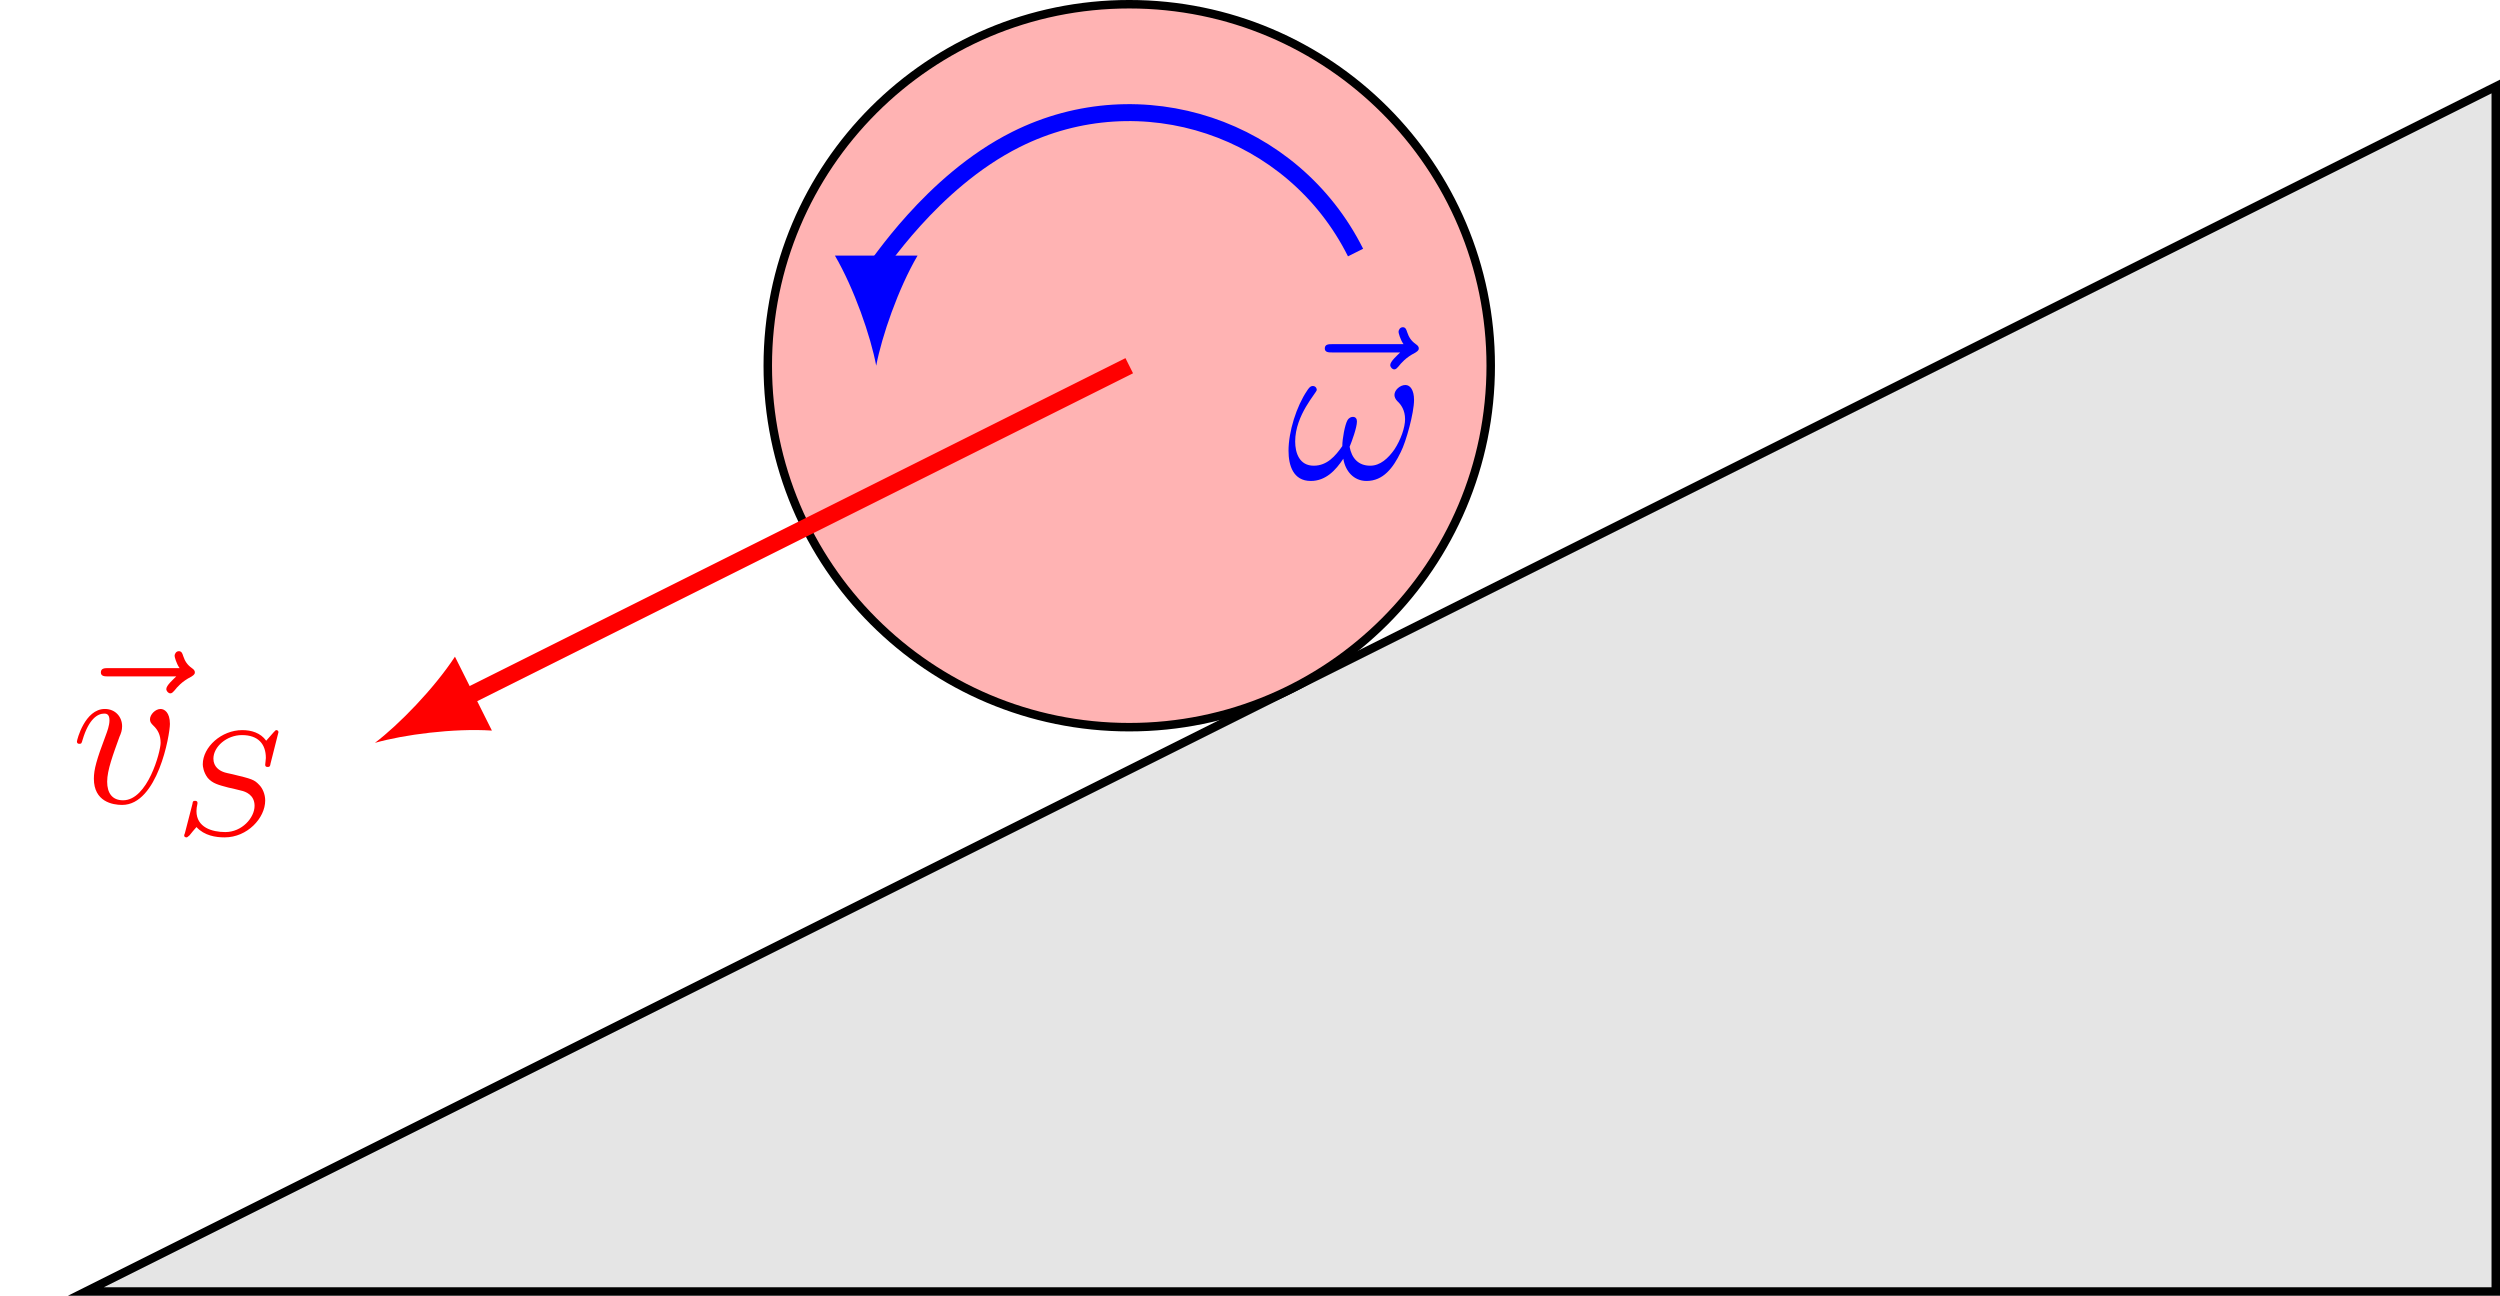
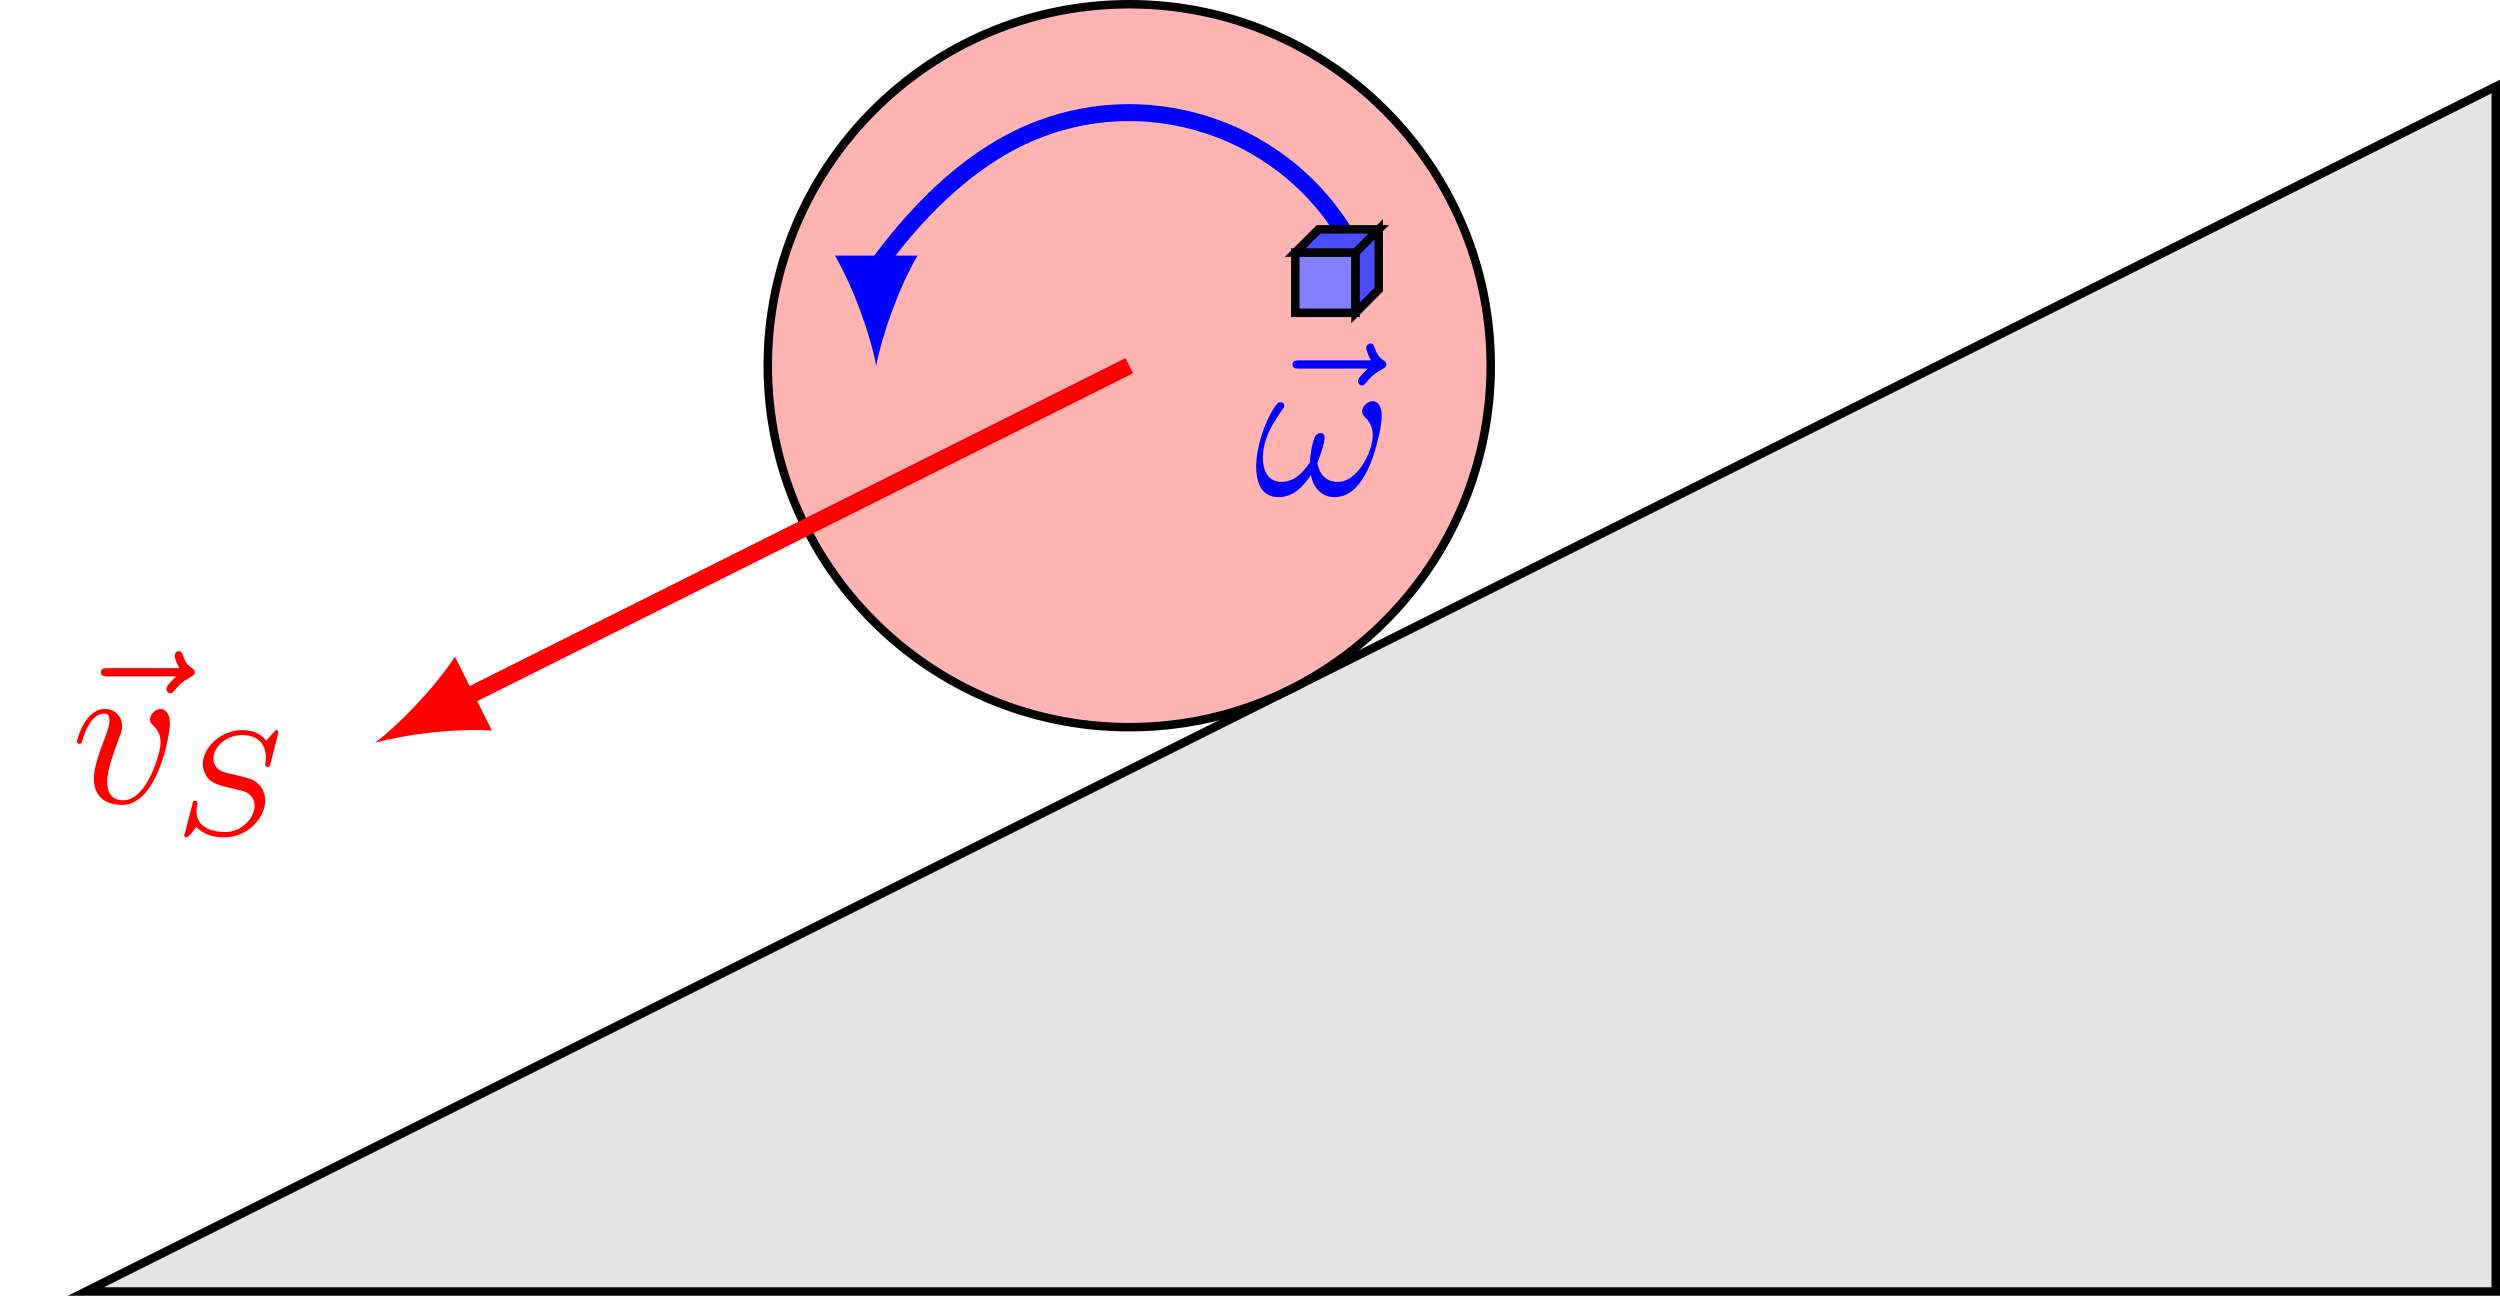
<svg xmlns="http://www.w3.org/2000/svg" xmlns:xlink="http://www.w3.org/1999/xlink" width="117.629pt" height="60.963pt" viewBox="0 0 117.629 60.963" version="1.1">
  <defs>
    <g>
      <symbol overflow="visible" id="glyph0-0">
        <path style="stroke:none;" d="" />
      </symbol>
      <symbol overflow="visible" id="glyph0-1">
        <path style="stroke:none;" d="M 5.359 -5.938 C 5.219 -5.797 4.891 -5.516 4.891 -5.344 C 4.891 -5.25 4.984 -5.141 5.078 -5.141 C 5.172 -5.141 5.219 -5.219 5.281 -5.281 C 5.391 -5.422 5.625 -5.703 6.062 -5.922 C 6.125 -5.969 6.234 -6.016 6.234 -6.125 C 6.234 -6.234 6.156 -6.281 6.094 -6.328 C 5.875 -6.484 5.766 -6.656 5.688 -6.891 C 5.656 -6.984 5.625 -7.125 5.484 -7.125 C 5.344 -7.125 5.281 -6.984 5.281 -6.906 C 5.281 -6.859 5.359 -6.547 5.516 -6.328 L 2.156 -6.328 C 2 -6.328 1.812 -6.328 1.812 -6.125 C 1.812 -5.938 2 -5.938 2.156 -5.938 Z M 5.359 -5.938 " />
      </symbol>
      <symbol overflow="visible" id="glyph0-2">
        <path style="stroke:none;" d="M 4.672 -3.703 C 4.672 -4.25 4.406 -4.406 4.234 -4.406 C 3.984 -4.406 3.734 -4.141 3.734 -3.922 C 3.734 -3.797 3.781 -3.734 3.891 -3.625 C 4.109 -3.422 4.234 -3.172 4.234 -2.812 C 4.234 -2.391 3.625 -0.109 2.469 -0.109 C 1.953 -0.109 1.719 -0.453 1.719 -0.984 C 1.719 -1.531 2 -2.266 2.297 -3.094 C 2.375 -3.266 2.422 -3.406 2.422 -3.594 C 2.422 -4.031 2.109 -4.406 1.609 -4.406 C 0.672 -4.406 0.297 -2.953 0.297 -2.875 C 0.297 -2.766 0.391 -2.766 0.406 -2.766 C 0.516 -2.766 0.516 -2.797 0.562 -2.953 C 0.859 -3.953 1.281 -4.188 1.578 -4.188 C 1.656 -4.188 1.828 -4.188 1.828 -3.875 C 1.828 -3.625 1.719 -3.344 1.656 -3.172 C 1.219 -2.016 1.094 -1.562 1.094 -1.125 C 1.094 -0.047 1.969 0.109 2.422 0.109 C 4.094 0.109 4.672 -3.188 4.672 -3.703 Z M 4.672 -3.703 " />
      </symbol>
      <symbol overflow="visible" id="glyph0-3">
        <path style="stroke:none;" d="M 6.031 -3.703 C 6.031 -4.156 5.859 -4.406 5.625 -4.406 C 5.375 -4.406 5.109 -4.172 5.109 -3.938 C 5.109 -3.844 5.156 -3.734 5.25 -3.641 C 5.422 -3.484 5.609 -3.219 5.609 -2.797 C 5.609 -2.406 5.406 -1.828 5.109 -1.375 C 4.812 -0.953 4.438 -0.609 3.969 -0.609 C 3.406 -0.609 3.094 -0.969 3 -1.5 C 3.109 -1.766 3.344 -2.406 3.344 -2.688 C 3.344 -2.797 3.297 -2.906 3.156 -2.906 C 3.078 -2.906 2.969 -2.875 2.891 -2.734 C 2.781 -2.531 2.656 -1.891 2.656 -1.531 C 2.328 -1.062 1.938 -0.609 1.312 -0.609 C 0.641 -0.609 0.438 -1.203 0.438 -1.75 C 0.438 -3 1.453 -4.047 1.453 -4.172 C 1.453 -4.281 1.375 -4.359 1.266 -4.359 C 1.141 -4.359 1.062 -4.234 1 -4.141 C 0.5 -3.406 0.125 -2.219 0.125 -1.312 C 0.125 -0.625 0.344 0.109 1.172 0.109 C 1.875 0.109 2.344 -0.391 2.703 -0.938 C 2.797 -0.359 3.188 0.109 3.797 0.109 C 4.578 0.109 5.047 -0.5 5.406 -1.25 C 5.656 -1.734 6.031 -3.094 6.031 -3.703 Z M 6.031 -3.703 " />
      </symbol>
      <symbol overflow="visible" id="glyph1-0">
        <path style="stroke:none;" d="" />
      </symbol>
      <symbol overflow="visible" id="glyph1-1">
        <path style="stroke:none;" d="M 4.953 -4.812 C 4.953 -4.844 4.922 -4.906 4.859 -4.906 C 4.812 -4.906 4.812 -4.891 4.719 -4.797 L 4.375 -4.406 C 4.109 -4.781 3.672 -4.906 3.25 -4.906 C 2.266 -4.906 1.391 -4.109 1.391 -3.297 C 1.391 -3.203 1.422 -2.922 1.625 -2.656 C 1.859 -2.391 2.125 -2.328 2.594 -2.203 C 2.734 -2.172 3.078 -2.094 3.188 -2.062 C 3.406 -2.016 3.828 -1.859 3.828 -1.344 C 3.828 -0.781 3.234 -0.109 2.453 -0.109 C 1.828 -0.109 1.094 -0.328 1.094 -1.094 C 1.094 -1.172 1.109 -1.328 1.141 -1.453 C 1.141 -1.484 1.141 -1.484 1.141 -1.484 C 1.141 -1.578 1.062 -1.578 1.031 -1.578 C 0.938 -1.578 0.922 -1.562 0.906 -1.438 L 0.547 -0.047 C 0.531 -0.016 0.516 0.016 0.516 0.062 C 0.516 0.094 0.547 0.141 0.625 0.141 C 0.656 0.141 0.672 0.125 0.766 0.047 C 0.844 -0.047 1.016 -0.266 1.094 -0.344 C 1.469 0.062 2 0.141 2.422 0.141 C 3.484 0.141 4.328 -0.766 4.328 -1.594 C 4.328 -1.891 4.203 -2.172 4.047 -2.328 C 3.812 -2.578 3.703 -2.609 2.797 -2.828 C 2.656 -2.859 2.422 -2.906 2.359 -2.938 C 2.188 -3 1.891 -3.172 1.891 -3.562 C 1.891 -4.125 2.516 -4.672 3.234 -4.672 C 4 -4.672 4.359 -4.25 4.359 -3.594 C 4.359 -3.5 4.328 -3.344 4.328 -3.281 C 4.328 -3.172 4.406 -3.172 4.453 -3.172 C 4.547 -3.172 4.562 -3.219 4.578 -3.328 Z M 4.953 -4.812 " />
      </symbol>
    </g>
    <clipPath id="clip1">
      <path d="M 4 4 L 117.629 4 L 117.629 60.965 L 4 60.965 Z M 4 4 " />
    </clipPath>
    <clipPath id="clip2">
      <path d="M 0 0 L 117.629 0 L 117.629 60.965 L 0 60.965 Z M 0 0 " />
    </clipPath>
  </defs>
  <g id="surface1">
    <g clip-path="url(#clip1)" clip-rule="nonzero">
      <path style=" stroke:none;fill-rule:nonzero;fill:rgb(89.999%,89.999%,89.999%);fill-opacity:1;" d="M 4.043 60.766 L 117.43 60.766 L 117.43 4.07 Z M 4.043 60.766 " />
    </g>
    <g clip-path="url(#clip2)" clip-rule="nonzero">
      <path style="fill:none;stroke-width:0.399;stroke-linecap:butt;stroke-linejoin:miter;stroke:rgb(0%,0%,0%);stroke-opacity:1;stroke-miterlimit:10;" d="M -0.001 -0.002 L 113.386 -0.002 L 113.386 56.694 Z M -0.001 -0.002 " transform="matrix(1,0,0,-1,4.044,60.764)" />
    </g>
    <path style="fill-rule:nonzero;fill:rgb(100%,70%,70%);fill-opacity:1;stroke-width:0.399;stroke-linecap:butt;stroke-linejoin:miter;stroke:rgb(0%,0%,0%);stroke-opacity:1;stroke-miterlimit:10;" d="M 66.097 43.557 C 66.097 52.952 58.483 60.565 49.089 60.565 C 39.694 60.565 32.081 52.952 32.081 43.557 C 32.081 34.162 39.694 26.549 49.089 26.549 C 58.483 26.549 66.097 34.162 66.097 43.557 Z M 66.097 43.557 " transform="matrix(1,0,0,-1,4.044,60.764)" />
    <path style="fill:none;stroke-width:0.797;stroke-linecap:butt;stroke-linejoin:miter;stroke:rgb(100%,0%,0%);stroke-opacity:1;stroke-miterlimit:10;" d="M 49.089 43.557 L 17.768 27.897 " transform="matrix(1,0,0,-1,4.044,60.764)" />
    <path style=" stroke:none;fill-rule:nonzero;fill:rgb(100%,0%,0%);fill-opacity:1;" d="M 17.641 34.953 C 18.992 34.566 21.348 34.258 23.145 34.375 L 21.406 30.898 C 20.422 32.402 18.762 34.102 17.641 34.953 " />
    <g style="fill:rgb(100%,0%,0%);fill-opacity:1;">
      <use xlink:href="#glyph0-1" x="2.934" y="37.764" />
    </g>
    <g style="fill:rgb(100%,0%,0%);fill-opacity:1;">
      <use xlink:href="#glyph0-2" x="3.323" y="37.764" />
    </g>
    <g style="fill:rgb(100%,0%,0%);fill-opacity:1;">
      <use xlink:href="#glyph1-1" x="8.15" y="39.259" />
    </g>
    <path style="fill:none;stroke-width:0.797;stroke-linecap:butt;stroke-linejoin:miter;stroke:rgb(0%,0%,100%);stroke-opacity:1;stroke-miterlimit:10;" d="M 59.737 48.881 C 56.796 54.76 49.644 57.147 43.765 54.205 C 39.733 52.19 37.183 48.065 37.183 48.221 " transform="matrix(1,0,0,-1,4.044,60.764)" />
    <path style=" stroke:none;fill-rule:nonzero;fill:rgb(0%,0%,100%);fill-opacity:1;" d="M 41.227 17.207 C 41.488 15.824 42.262 13.582 43.172 12.027 L 39.285 12.027 C 40.191 13.582 40.969 15.824 41.227 17.207 " />
    <g style="fill:rgb(0%,0%,100%);fill-opacity:1;">
-       <use xlink:href="#glyph0-1" x="60.522" y="22.521" />
+       <use xlink:href="#glyph0-1" x="59.001" y="23.282" />
    </g>
    <g style="fill:rgb(0%,0%,100%);fill-opacity:1;">
-       <use xlink:href="#glyph0-3" x="60.502" y="22.521" />
+       <use xlink:href="#glyph0-3" x="58.981" y="23.282" />
    </g>
+     <path style="fill-rule:nonzero;fill:rgb(50%,50%,100%);fill-opacity:1;stroke-width:0.399;stroke-linecap:butt;stroke-linejoin:miter;stroke:rgb(0%,0%,0%);stroke-opacity:1;stroke-miterlimit:10;" d="M 59.737 48.881 L 56.901 48.881 L 56.901 46.045 L 59.737 46.045 Z M 59.737 48.881 " transform="matrix(1,0,0,-1,4.044,60.764)" />
+     <path style="fill-rule:nonzero;fill:rgb(29.999%,29.999%,100%);fill-opacity:1;stroke-width:0.399;stroke-linecap:butt;stroke-linejoin:miter;stroke:rgb(0%,0%,0%);stroke-opacity:1;stroke-miterlimit:10;" d="M 59.737 48.881 L 60.827 49.971 L 60.827 47.139 L 59.737 46.045 Z M 59.737 48.881 L 56.901 48.881 L 57.991 49.971 L 60.827 49.971 Z M 59.737 48.881 " transform="matrix(1,0,0,-1,4.044,60.764)" />
  </g>
</svg>
